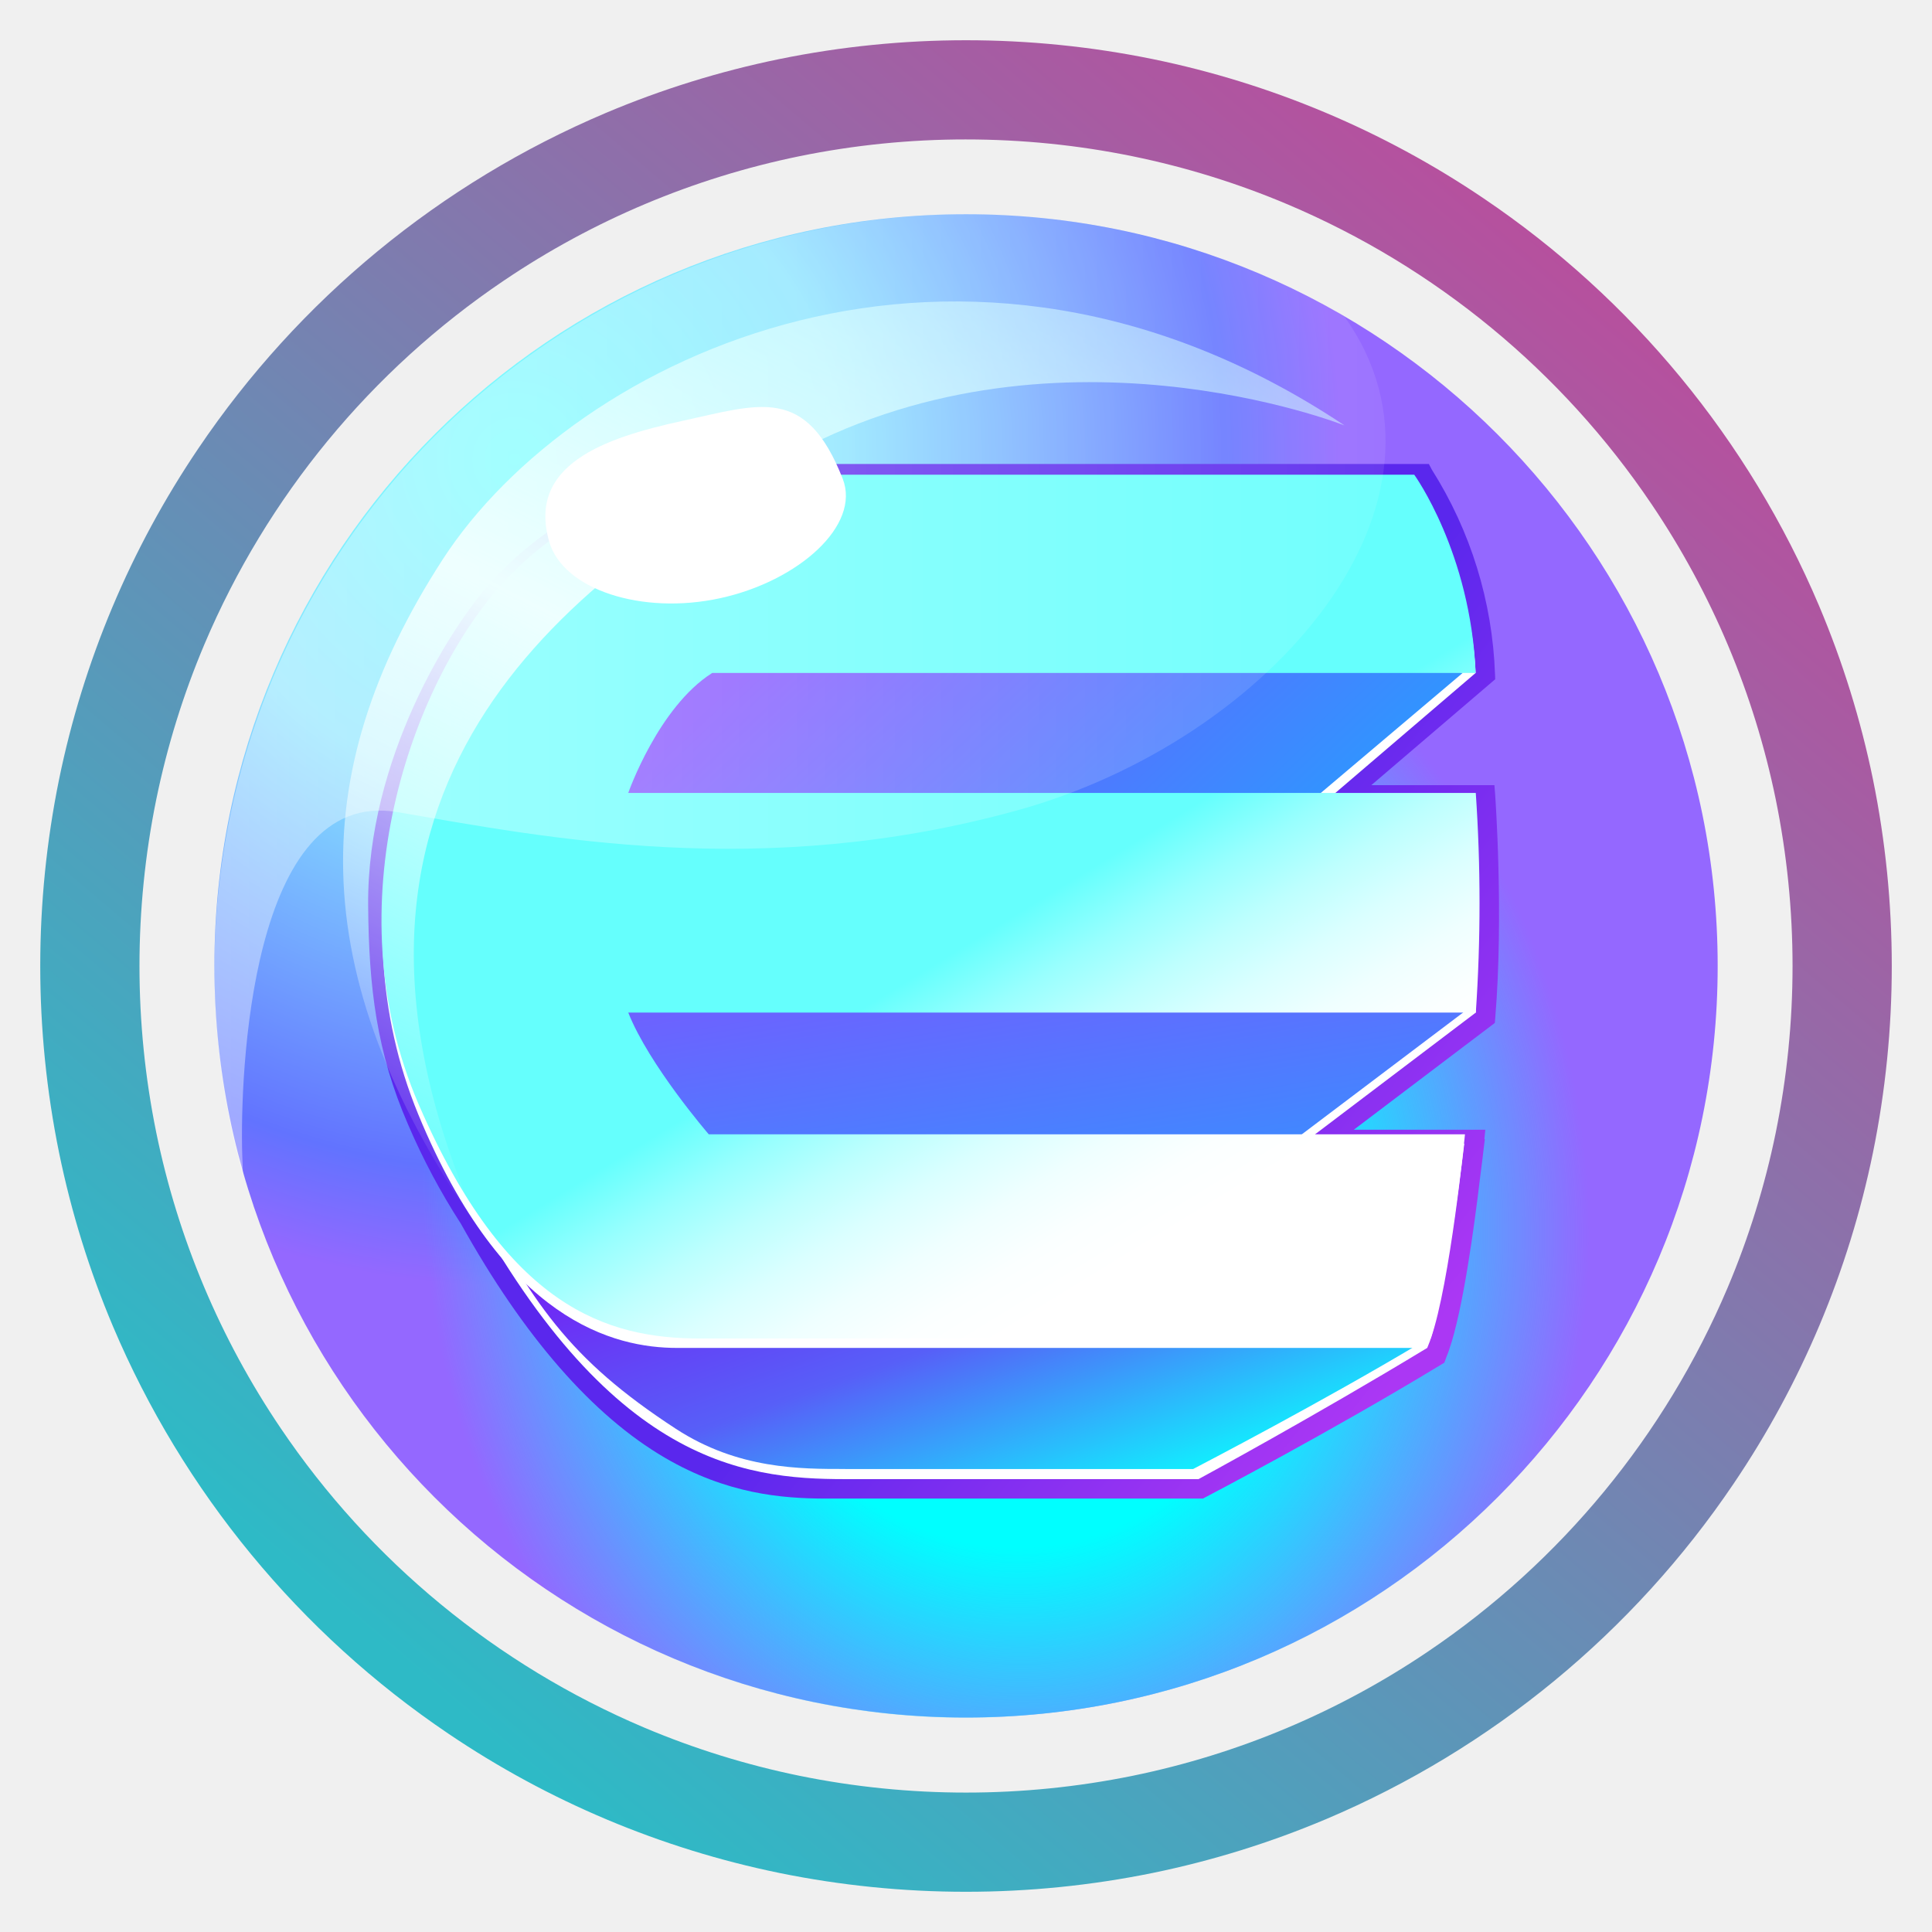
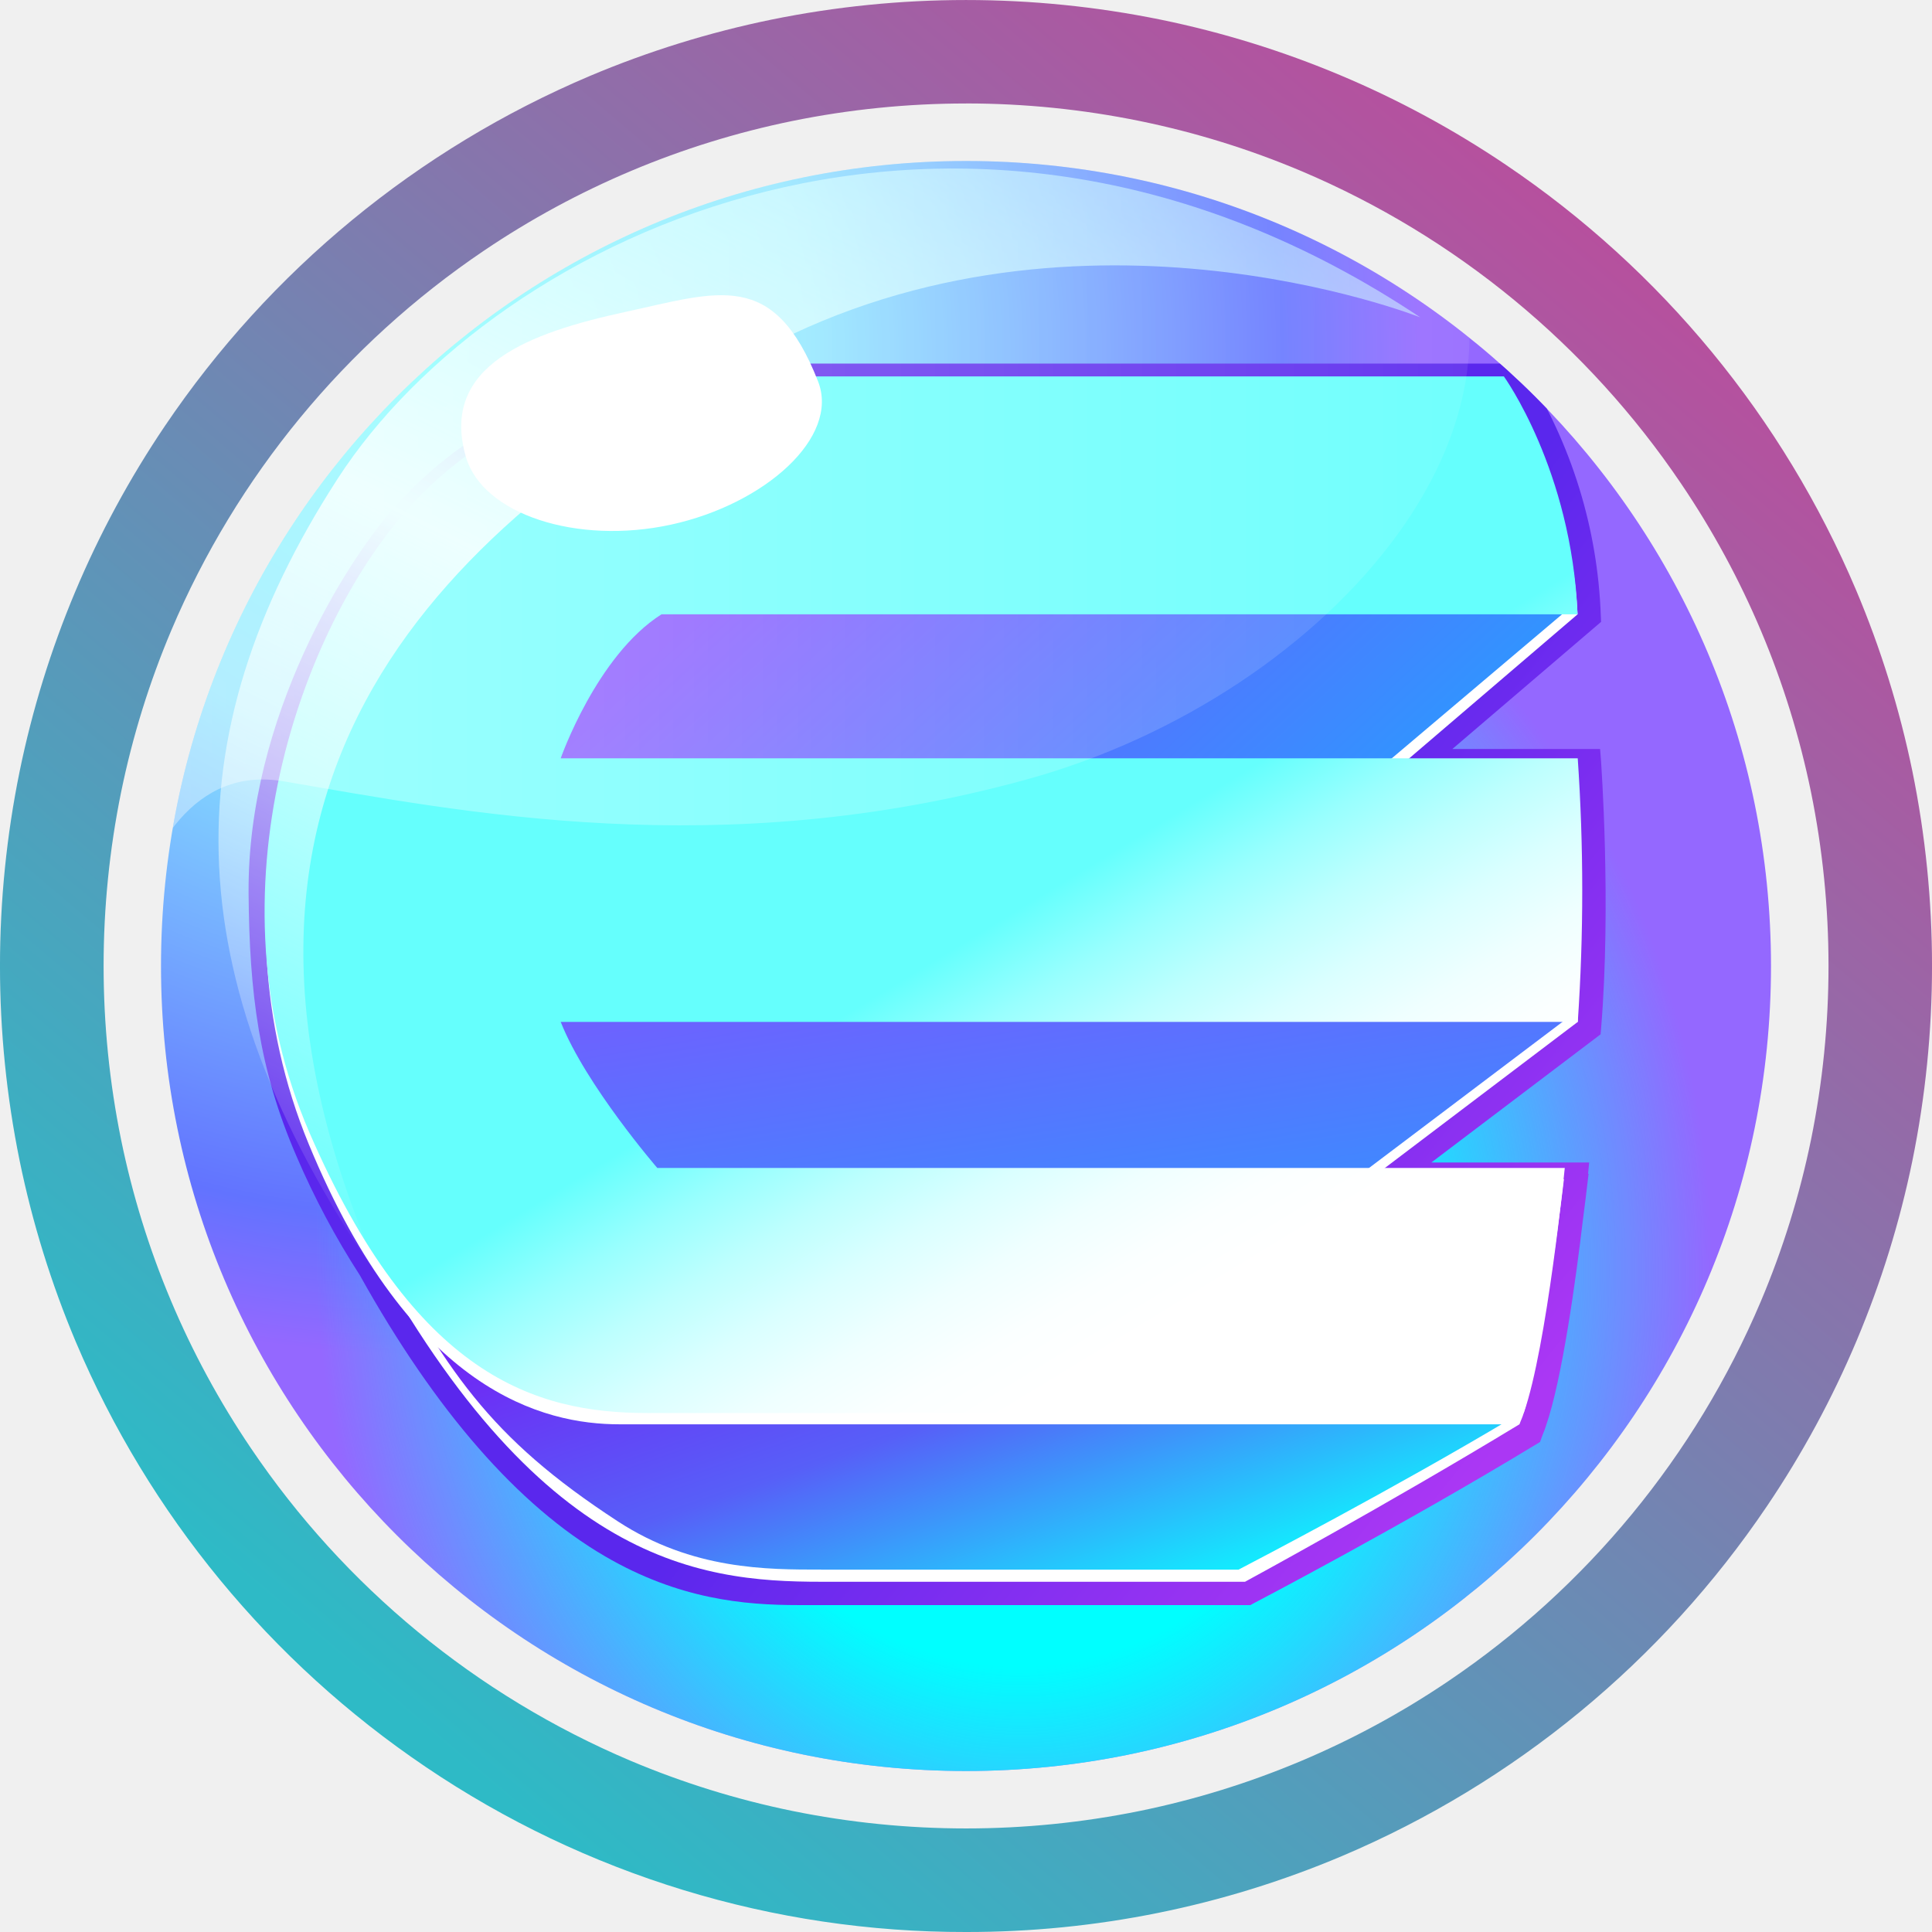
- <svg xmlns="http://www.w3.org/2000/svg" id="Group_30952" width="48" height="48" version="1.1" viewBox="0 0 48 48">
-   <defs id="defs10">
-     <linearGradient id="linear-gradient" x1="215.808" x2="52.736" y1="34.56" y2="226.816" gradientUnits="userSpaceOnUse">
-       <stop id="stop2" offset="0" stop-color="#b6509e" />
-       <stop id="stop4" offset="1" stop-color="#2ebac6" />
-     </linearGradient>
-     <linearGradient id="linear-gradient-2" x1=".907" x2=".163" y1=".227" y2=".853" />
-   </defs>
-   <g id="Group_29109" transform="matrix(.17969 0 0 .17969 1 1)">
-     <path id="Subtraction_108" fill="url(#linear-gradient)" d="M128 256a129 129 0 0 1-25.8-2.6 127.3 127.3 0 0 1-45.77-19.261 128.37 128.37 0 0 1-46.375-56.315A127.4 127.4 0 0 1 2.6 153.8a129.25 129.25 0 0 1 0-51.593 127.3 127.3 0 0 1 19.26-45.77 128.37 128.37 0 0 1 56.317-46.378A127.3 127.3 0 0 1 102.2 2.6a129.2 129.2 0 0 1 51.593 0 127.3 127.3 0 0 1 45.77 19.26 128.37 128.37 0 0 1 46.375 56.316A127.3 127.3 0 0 1 253.4 102.2a129.25 129.25 0 0 1 0 51.593 127.3 127.3 0 0 1-19.26 45.77 128.4 128.4 0 0 1-56.316 46.375A127.4 127.4 0 0 1 153.8 253.4 129 129 0 0 1 128 256m0-242.287a115 115 0 0 0-23.033 2.322A113.7 113.7 0 0 0 64.1 33.232a114.6 114.6 0 0 0-41.4 50.283 113.7 113.7 0 0 0-6.659 21.452 115.4 115.4 0 0 0 0 46.065 113.7 113.7 0 0 0 17.2 40.866 114.63 114.63 0 0 0 50.282 41.407 113.8 113.8 0 0 0 21.453 6.658 115.4 115.4 0 0 0 46.065 0 113.6 113.6 0 0 0 40.866-17.2 114.6 114.6 0 0 0 41.393-50.278 113.7 113.7 0 0 0 6.659-21.453 115.4 115.4 0 0 0 0-46.065 113.7 113.7 0 0 0-17.2-40.865A114.6 114.6 0 0 0 172.485 22.7a113.7 113.7 0 0 0-21.453-6.659A115 115 0 0 0 128 13.714Z" style="fill:url(#linear-gradient)" />
+ <svg xmlns="http://www.w3.org/2000/svg" width="48" height="48" fill="none" viewBox="0 0 48 48">
+   <g clip-path="url(#clip0_85_109)">
+     <path fill="url(#paint0_linear_85_109)" d="M24 48a23.87 23.87 0 0 1-13.42-4.099 24.07 24.07 0 0 1-8.695-10.559 24 24 0 0 1-1.397-4.504 24.2 24.2 0 0 1 0-9.674 23.9 23.9 0 0 1 3.61-8.582 24.07 24.07 0 0 1 10.56-8.696A24 24 0 0 1 19.163.488c3.191-.65 6.481-.65 9.673 0a23.9 23.9 0 0 1 8.582 3.61 24.07 24.07 0 0 1 8.695 10.56 24 24 0 0 1 1.4 4.505c.65 3.191.65 6.481 0 9.673a23.9 23.9 0 0 1-3.612 8.582 24.07 24.07 0 0 1-10.559 8.695A23.9 23.9 0 0 1 24 48m0-45.429c-1.45 0-2.897.146-4.319.436A21.3 21.3 0 0 0 12.02 6.23a21.5 21.5 0 0 0-7.763 9.428 21.3 21.3 0 0 0-1.248 4.022c-.58 2.85-.58 5.788 0 8.638a21.3 21.3 0 0 0 3.225 7.662 21.5 21.5 0 0 0 9.428 7.764c1.296.547 2.643.966 4.022 1.248 2.85.58 5.787.58 8.637 0a21.3 21.3 0 0 0 7.663-3.225 21.5 21.5 0 0 0 7.76-9.427 21.3 21.3 0 0 0 1.25-4.023c.58-2.85.58-5.787 0-8.637a21.3 21.3 0 0 0-3.226-7.662 21.5 21.5 0 0 0-9.426-7.763 21.3 21.3 0 0 0-4.023-1.248A21.6 21.6 0 0 0 24 2.57" />
  </g>
-   <svg id="g1" width="40" height="40" x="4" y="4" viewBox="0 0 256 256">
-     <defs>
-       <linearGradient id="prefix__linear-gradient" x1=".636" x2=".997" y1=".506" y2=".764" gradientUnits="objectBoundingBox">
-         <stop offset="0" stop-color="#5a27ed" />
-         <stop offset="1" stop-color="#ab37f4" />
-       </linearGradient>
-       <linearGradient id="prefix__linear-gradient-2" x1=".039" x2=".877" y1=".245" y2=".957" gradientUnits="objectBoundingBox">
-         <stop offset="0" stop-color="#7618f4" />
-         <stop offset=".504" stop-color="#575ff8" />
-         <stop offset="1" stop-color="#09ffff" />
-       </linearGradient>
-       <linearGradient id="prefix__linear-gradient-3" x1=".17" x2=".918" y1=".498" y2=".744" gradientUnits="objectBoundingBox">
-         <stop offset="0" stop-color="#7f4cff" />
-         <stop offset="1" stop-color="#3095ff" />
-       </linearGradient>
-       <linearGradient id="prefix__linear-gradient-4" x1=".14" x2=".791" y1=".056" y2="1.241" gradientUnits="objectBoundingBox">
-         <stop offset="0" stop-color="#7f52ff" />
-         <stop offset="1" stop-color="#3096ff" />
-       </linearGradient>
-       <linearGradient id="prefix__linear-gradient-5" x1=".81" x2=".575" y1=".81" y2=".511" gradientUnits="objectBoundingBox">
-         <stop offset="0" stop-color="#fff" />
-         <stop offset=".157" stop-color="#fbffff" />
-         <stop offset=".319" stop-color="#efffff" />
-         <stop offset=".483" stop-color="#daffff" />
-         <stop offset=".648" stop-color="#bdfffe" />
-         <stop offset=".814" stop-color="#98fffe" />
-         <stop offset=".979" stop-color="#6bfffd" />
-         <stop offset="1" stop-color="#65fffd" />
-       </linearGradient>
-       <linearGradient id="prefix__linear-gradient-6" x1=".126" x2=".692" y1=".992" y2="-.06" gradientUnits="objectBoundingBox">
-         <stop offset="0" stop-color="#fff" stop-opacity="0" />
-         <stop offset=".515" stop-color="#e6ffff" />
-         <stop offset="1" stop-color="#ceffff" stop-opacity=".502" />
-       </linearGradient>
-       <linearGradient id="prefix__linear-gradient-7" x2="1" y1=".5" y2=".5" gradientUnits="objectBoundingBox">
-         <stop offset="0" stop-color="#fff" />
-         <stop offset=".867" stop-color="#fff" stop-opacity=".306" />
-         <stop offset="1" stop-color="#fff" stop-opacity=".2" />
-       </linearGradient>
-       <radialGradient id="prefix__radial-gradient" cx=".197" cy=".16" r=".555" gradientUnits="objectBoundingBox">
-         <stop offset="0" stop-color="#7ff" />
-         <stop offset=".394" stop-color="#87e4ff" />
-         <stop offset=".861" stop-color="#6273ff" />
-         <stop offset="1" stop-color="#9468ff" />
-       </radialGradient>
-       <radialGradient id="prefix__radial-gradient-2" cx=".502" cy=".478" r=".554" gradientTransform="matrix(.819 -.106 .101 1.15 .031 -.033)" gradientUnits="objectBoundingBox">
-         <stop offset=".497" stop-color="#0ff" />
-         <stop offset="1" stop-color="#00f4ff" stop-opacity="0" />
-       </radialGradient>
-       <clipPath id="prefix__clip-path">
-         <circle id="prefix__Ellipse_1482" cx="119.514" cy="119.514" r="119.514" data-name="Ellipse 1482" transform="rotate(-4.226 238.728 8.808)" />
-       </clipPath>
-       <style>.prefix__cls-5{fill:#fff}</style>
-     </defs>
-     <g id="prefix__Group_27940" data-name="Group 27940" transform="translate(2459 19192)">
-       <g id="prefix__图层_1" transform="translate(-2459 -19192)">
-         <g id="prefix__Group_27939" data-name="Group 27939">
-           <g id="prefix__Group_27938" data-name="Group 27938">
-             <g id="prefix__Group_27936" data-name="Group 27936">
-               <g id="prefix__Group_27935" data-name="Group 27935">
-                 <path id="prefix__Path_10164" fill="url(#prefix__radial-gradient)" d="M478.5 533.344A119.514 119.514 0 1 1 358.984 413.83 119.513 119.513 0 0 1 478.5 533.344" data-name="Path 10164" transform="translate(-230.979 -405.366)" />
-                 <g id="prefix__Group_27933" data-name="Group 27933">
-                   <g id="prefix__Group_27932" clip-path="url(#prefix__clip-path)" data-name="Group 27932">
-                     <path id="prefix__Path_10165" fill="url(#prefix__radial-gradient-2)" d="M450.72 537.479c16.465 15.977 29 35.959 31.54 59.866 5.591 52.641-35.353 100.139-91.452 106.1S284.7 671.561 279.111 618.92s26.133-49.072 82.225-55.032c30.612-3.246 79.413-36.088 89.384-26.409" data-name="Path 10165" transform="translate(-244.297 -446.975)" />
+   <g clip-path="url(#circleClip)">
+     <svg width="48" height="48" viewBox="0 0 256 256">
+       <defs>
+         <linearGradient id="prefix__linear-gradient" x1=".636" x2=".997" y1=".506" y2=".764" gradientUnits="objectBoundingBox">
+           <stop offset="0" stop-color="#5a27ed" />
+           <stop offset="1" stop-color="#ab37f4" />
+         </linearGradient>
+         <linearGradient id="prefix__linear-gradient-2" x1=".039" x2=".877" y1=".245" y2=".957" gradientUnits="objectBoundingBox">
+           <stop offset="0" stop-color="#7618f4" />
+           <stop offset=".504" stop-color="#575ff8" />
+           <stop offset="1" stop-color="#09ffff" />
+         </linearGradient>
+         <linearGradient id="prefix__linear-gradient-3" x1=".17" x2=".918" y1=".498" y2=".744" gradientUnits="objectBoundingBox">
+           <stop offset="0" stop-color="#7f4cff" />
+           <stop offset="1" stop-color="#3095ff" />
+         </linearGradient>
+         <linearGradient id="prefix__linear-gradient-4" x1=".14" x2=".791" y1=".056" y2="1.241" gradientUnits="objectBoundingBox">
+           <stop offset="0" stop-color="#7f52ff" />
+           <stop offset="1" stop-color="#3096ff" />
+         </linearGradient>
+         <linearGradient id="prefix__linear-gradient-5" x1=".81" x2=".575" y1=".81" y2=".511" gradientUnits="objectBoundingBox">
+           <stop offset="0" stop-color="#fff" />
+           <stop offset=".157" stop-color="#fbffff" />
+           <stop offset=".319" stop-color="#efffff" />
+           <stop offset=".483" stop-color="#daffff" />
+           <stop offset=".648" stop-color="#bdfffe" />
+           <stop offset=".814" stop-color="#98fffe" />
+           <stop offset=".979" stop-color="#6bfffd" />
+           <stop offset="1" stop-color="#65fffd" />
+         </linearGradient>
+         <linearGradient id="prefix__linear-gradient-6" x1=".126" x2=".692" y1=".992" y2="-.06" gradientUnits="objectBoundingBox">
+           <stop offset="0" stop-color="#fff" stop-opacity="0" />
+           <stop offset=".515" stop-color="#e6ffff" />
+           <stop offset="1" stop-color="#ceffff" stop-opacity=".502" />
+         </linearGradient>
+         <linearGradient id="prefix__linear-gradient-7" x2="1" y1=".5" y2=".5" gradientUnits="objectBoundingBox">
+           <stop offset="0" stop-color="#fff" />
+           <stop offset=".867" stop-color="#fff" stop-opacity=".306" />
+           <stop offset="1" stop-color="#fff" stop-opacity=".2" />
+         </linearGradient>
+         <radialGradient id="prefix__radial-gradient" cx=".197" cy=".16" r=".555" gradientUnits="objectBoundingBox">
+           <stop offset="0" stop-color="#7ff" />
+           <stop offset=".394" stop-color="#87e4ff" />
+           <stop offset=".861" stop-color="#6273ff" />
+           <stop offset="1" stop-color="#9468ff" />
+         </radialGradient>
+         <radialGradient id="prefix__radial-gradient-2" cx=".502" cy=".478" r=".554" gradientTransform="matrix(.819 -.106 .101 1.15 .031 -.033)" gradientUnits="objectBoundingBox">
+           <stop offset=".497" stop-color="#0ff" />
+           <stop offset="1" stop-color="#00f4ff" stop-opacity="0" />
+         </radialGradient>
+         <clipPath id="prefix__clip-path">
+           <circle id="prefix__Ellipse_1482" cx="119.514" cy="119.514" r="119.514" data-name="Ellipse 1482" transform="rotate(-4.226 238.728 8.808)" />
+         </clipPath>
+         <style>.prefix__cls-5{fill:#fff}</style>
+       </defs>
+       <g id="prefix__Group_27940" data-name="Group 27940" transform="translate(2459 19192)">
+         <g id="prefix__图层_1" transform="translate(-2459 -19192)">
+           <g id="prefix__Group_27939" data-name="Group 27939">
+             <g id="prefix__Group_27938" data-name="Group 27938">
+               <g id="prefix__Group_27936" data-name="Group 27936">
+                 <g id="prefix__Group_27935" data-name="Group 27935">
+                   <path id="prefix__Path_10164" fill="url(#prefix__radial-gradient)" d="M478.5 533.344A119.514 119.514 0 1 1 358.984 413.83 119.513 119.513 0 0 1 478.5 533.344" data-name="Path 10164" transform="translate(-230.979 -405.366)" />
+                   <g id="prefix__Group_27933" data-name="Group 27933">
+                     <g id="prefix__Group_27932" clip-path="url(#prefix__clip-path)" data-name="Group 27932">
+                       <path id="prefix__Path_10165" fill="url(#prefix__radial-gradient-2)" d="M450.72 537.479c16.465 15.977 29 35.959 31.54 59.866 5.591 52.641-35.353 100.139-91.452 106.1S284.7 671.561 279.111 618.92s26.133-49.072 82.225-55.032c30.612-3.246 79.413-36.088 89.384-26.409" data-name="Path 10165" transform="translate(-244.297 -446.975)" />
+                     </g>
+                   </g>
+                   <path id="prefix__Path_10166" fill="url(#prefix__linear-gradient)" d="m455.792 526.742-.119-1.541H436.1l19.7-16.84-.033-.81a65.14 65.14 0 0 0-10.043-32.515l-.474-.9h-105.7c-9.984 0-29.38 3.089-43.618 19.014-6.21 6.942-19.514 27.786-19.343 51.166.1 13.159 1.376 23.387 6.342 34.833a106 106 0 0 0 8.41 15.8c10.03 17.993 20.963 30.519 32.495 37.237 9.767 5.684 18.414 6.454 25.593 6.454h59.912l.356-.2c.2-.1 19.8-10.346 37.5-21.1l.514-.31.2-.553c.059-.171.125-.336.184-.494a10 10 0 0 0 .389-1.047c2.18-6.243 4-19.666 4.88-27.088.356-2.707.56-4.485.56-4.5l.224-1.857h-.072l.151-1.5h-20.91l22.418-16.979.066-.744c1.367-16.513-.001-35.335-.009-35.526" data-name="Path 10166" transform="translate(-243.651 -425.957)" />
+                   <g id="prefix__Group_27934" data-name="Group 27934" transform="translate(35.065 49.876)">
+                     <path id="prefix__Path_10167" d="M374.866 658.688s-19.633 1.89-77.516-13.218c23.617 46.062 45.733 48.571 62.191 48.571h56.171s18.658-10.116 36.361-20.864z" class="prefix__cls-5" data-name="Path 10167" transform="translate(-285.805 -534.326)" />
+                     <path id="prefix__Path_10168" fill="url(#prefix__linear-gradient-2)" d="M360.892 693.493c-7.093 0-17.051.059-26.93-6.382-17.183-11.2-22.853-20.028-32.673-38.521 44.126 11.328 65.293 12.586 72.425 12.586 1.3 0 2.088-.046 2.437-.072l76.212 12.355c-15.615 9.332-34.043 18.928-36.163 20.041h-55.308z" data-name="Path 10168" transform="translate(-287.15 -535.391)" />
+                     <path id="prefix__Path_10169" d="M331.813 583.851s-9.49-11-12.8-19.356l107.357 19.356 27.516-20.838c-.033-17.09-.105-33.443-.105-33.443H319.017s4.762-13.653 13.343-19.079l98.3 18.362 23.2-19.843c-.935-18.664-9.872-30.038-9.872-30.038H340.243c-9.056 0-27.562 2-41.5 17.584s-26.357 50.323-12.994 82.686c13.574 32.87 31.191 37.092 41.149 37.092h119.266c.165-.481.4-.929.56-1.488 2.871-9.708 5.328-30.987 5.328-30.987H331.813z" class="prefix__cls-5" data-name="Path 10169" transform="translate(-279.89 -477.482)" />
+                     <path id="prefix__Path_10170" fill="url(#prefix__linear-gradient-3)" d="M376.256 495.64s-38.745 7.554-40.635 8.5-9.451 34.965-9.451 34.965H438.7l28.856-24.405z" data-name="Path 10170" transform="translate(-295.644 -483.173)" />
+                     <path id="prefix__Path_10171" fill="url(#prefix__linear-gradient-4)" d="M377.379 577.64s-38.745 7.561-40.628 8.509-9.451 34.958-9.451 34.958h108.378l33.122-25.013z" data-name="Path 10171" transform="translate(-296.03 -511.168)" />
+                     <path id="prefix__Path_10172" fill="url(#prefix__linear-gradient-5)" d="M453.82 562.241H319.052c3.306 8.364 12.8 19.356 12.8 19.356h120.242s-2.364 23.729-5.433 32.469h-116.2c-14.812 0-30.736-4.959-44.672-37.085s-.942-67.1 12.994-82.686 32.442-17.584 41.491-17.584h103.752s8.983 12.395 9.767 31.527H332.4c-8.581 5.433-13.35 19.079-13.35 19.079h134.763a257 257 0 0 1 .007 34.924" data-name="Path 10172" transform="translate(-279.82 -476.71)" />
                  </g>
                </g>
-                 <path id="prefix__Path_10166" fill="url(#prefix__linear-gradient)" d="m455.792 526.742-.119-1.541H436.1l19.7-16.84-.033-.81a65.14 65.14 0 0 0-10.043-32.515l-.474-.9h-105.7c-9.984 0-29.38 3.089-43.618 19.014-6.21 6.942-19.514 27.786-19.343 51.166.1 13.159 1.376 23.387 6.342 34.833a106 106 0 0 0 8.41 15.8c10.03 17.993 20.963 30.519 32.495 37.237 9.767 5.684 18.414 6.454 25.593 6.454h59.912l.356-.2c.2-.1 19.8-10.346 37.5-21.1l.514-.31.2-.553c.059-.171.125-.336.184-.494a10 10 0 0 0 .389-1.047c2.18-6.243 4-19.666 4.88-27.088.356-2.707.56-4.485.56-4.5l.224-1.857h-.072l.151-1.5h-20.91l22.418-16.979.066-.744c1.367-16.513-.001-35.335-.009-35.526" data-name="Path 10166" transform="translate(-243.651 -425.957)" />
-                 <g id="prefix__Group_27934" data-name="Group 27934" transform="translate(35.065 49.876)">
-                   <path id="prefix__Path_10167" d="M374.866 658.688s-19.633 1.89-77.516-13.218c23.617 46.062 45.733 48.571 62.191 48.571h56.171s18.658-10.116 36.361-20.864z" class="prefix__cls-5" data-name="Path 10167" transform="translate(-285.805 -534.326)" />
-                   <path id="prefix__Path_10168" fill="url(#prefix__linear-gradient-2)" d="M360.892 693.493c-7.093 0-17.051.059-26.93-6.382-17.183-11.2-22.853-20.028-32.673-38.521 44.126 11.328 65.293 12.586 72.425 12.586 1.3 0 2.088-.046 2.437-.072l76.212 12.355c-15.615 9.332-34.043 18.928-36.163 20.041h-55.308z" data-name="Path 10168" transform="translate(-287.15 -535.391)" />
-                   <path id="prefix__Path_10169" d="M331.813 583.851s-9.49-11-12.8-19.356l107.357 19.356 27.516-20.838c-.033-17.09-.105-33.443-.105-33.443H319.017s4.762-13.653 13.343-19.079l98.3 18.362 23.2-19.843c-.935-18.664-9.872-30.038-9.872-30.038H340.243c-9.056 0-27.562 2-41.5 17.584s-26.357 50.323-12.994 82.686c13.574 32.87 31.191 37.092 41.149 37.092h119.266c.165-.481.4-.929.56-1.488 2.871-9.708 5.328-30.987 5.328-30.987H331.813z" class="prefix__cls-5" data-name="Path 10169" transform="translate(-279.89 -477.482)" />
-                   <path id="prefix__Path_10170" fill="url(#prefix__linear-gradient-3)" d="M376.256 495.64s-38.745 7.554-40.635 8.5-9.451 34.965-9.451 34.965H438.7l28.856-24.405z" data-name="Path 10170" transform="translate(-295.644 -483.173)" />
-                   <path id="prefix__Path_10171" fill="url(#prefix__linear-gradient-4)" d="M377.379 577.64s-38.745 7.561-40.628 8.509-9.451 34.958-9.451 34.958h108.378l33.122-25.013z" data-name="Path 10171" transform="translate(-296.03 -511.168)" />
-                   <path id="prefix__Path_10172" fill="url(#prefix__linear-gradient-5)" d="M453.82 562.241H319.052c3.306 8.364 12.8 19.356 12.8 19.356h120.242s-2.364 23.729-5.433 32.469h-116.2c-14.812 0-30.736-4.959-44.672-37.085s-.942-67.1 12.994-82.686 32.442-17.584 41.491-17.584h103.752s8.983 12.395 9.767 31.527H332.4c-8.581 5.433-13.35 19.079-13.35 19.079h134.763a257 257 0 0 1 .007 34.924" data-name="Path 10172" transform="translate(-279.82 -476.71)" />
-                 </g>
+                 <path id="prefix__Path_10173" fill="url(#prefix__linear-gradient-6)" d="M429.78 454.607s-46.878-18.6-89.186 5.328c-37.079 20.976-79.136 54.5-47.9 123.308-28.221-40.266-28.524-72.985-6.362-107.265 20.95-32.402 82.613-61.947 143.448-21.371" data-name="Path 10173" transform="translate(-241.586 -412.555)" />
              </g>
-               <path id="prefix__Path_10173" fill="url(#prefix__linear-gradient-6)" d="M429.78 454.607s-46.878-18.6-89.186 5.328c-37.079 20.976-79.136 54.5-47.9 123.308-28.221-40.266-28.524-72.985-6.362-107.265 20.95-32.402 82.613-61.947 143.448-21.371" data-name="Path 10173" transform="translate(-241.586 -412.555)" />
+               <g id="prefix__Group_27937" data-name="Group 27937" transform="translate(8.49 8.424)">
+                 <path id="prefix__Path_10174" fill="url(#prefix__linear-gradient-7)" d="M358.878 413.77a120.086 120.086 0 0 0-114.864 152.813s-.053-1.153-.119-3.253c-.382-12.493 1.232-58.457 24.691-54.452s57.8 10.952 98.433-.25 73.018-49.2 52.147-78.537c.006-.001-24.434-16.321-60.288-16.321" data-name="Path 10174" opacity=".4" transform="translate(-239.468 -413.77)" />
+               </g>
+               <path id="prefix__Path_10175" d="M366.652 471.774c2.911 7.409-7.027 16.28-19.475 18.994s-24.994-1.357-27.193-9c-3.491-12.138 8.614-16.458 21.062-19.165s19.754-5.733 25.606 9.171" class="prefix__cls-5" data-name="Path 10175" transform="translate(-258.259 -421.253)" />
            </g>
-             <g id="prefix__Group_27937" data-name="Group 27937" transform="translate(8.49 8.424)">
-               <path id="prefix__Path_10174" fill="url(#prefix__linear-gradient-7)" d="M358.878 413.77a120.086 120.086 0 0 0-114.864 152.813s-.053-1.153-.119-3.253c-.382-12.493 1.232-58.457 24.691-54.452s57.8 10.952 98.433-.25 73.018-49.2 52.147-78.537c.006-.001-24.434-16.321-60.288-16.321" data-name="Path 10174" opacity=".4" transform="translate(-239.468 -413.77)" />
-             </g>
-             <path id="prefix__Path_10175" d="M366.652 471.774c2.911 7.409-7.027 16.28-19.475 18.994s-24.994-1.357-27.193-9c-3.491-12.138 8.614-16.458 21.062-19.165s19.754-5.733 25.606 9.171" class="prefix__cls-5" data-name="Path 10175" transform="translate(-258.259 -421.253)" />
          </g>
        </g>
      </g>
-     </g>
-   </svg>
+     </svg>
+   </g>
+   <defs>
+     <clipPath id="circleClip">
+       <circle cx="24" cy="24" r="20" />
+     </clipPath>
+     <clipPath id="clip0_85_109">
+       <path fill="#fff" d="M0 0h48v48H0z" />
+     </clipPath>
+     <linearGradient id="paint0_linear_85_109" x1="40.464" x2="9.888" y1="6.48" y2="42.528" gradientUnits="userSpaceOnUse">
+       <stop stop-color="#B6509E" />
+       <stop offset="1" stop-color="#2EBAC6" />
+     </linearGradient>
+   </defs>
</svg>
